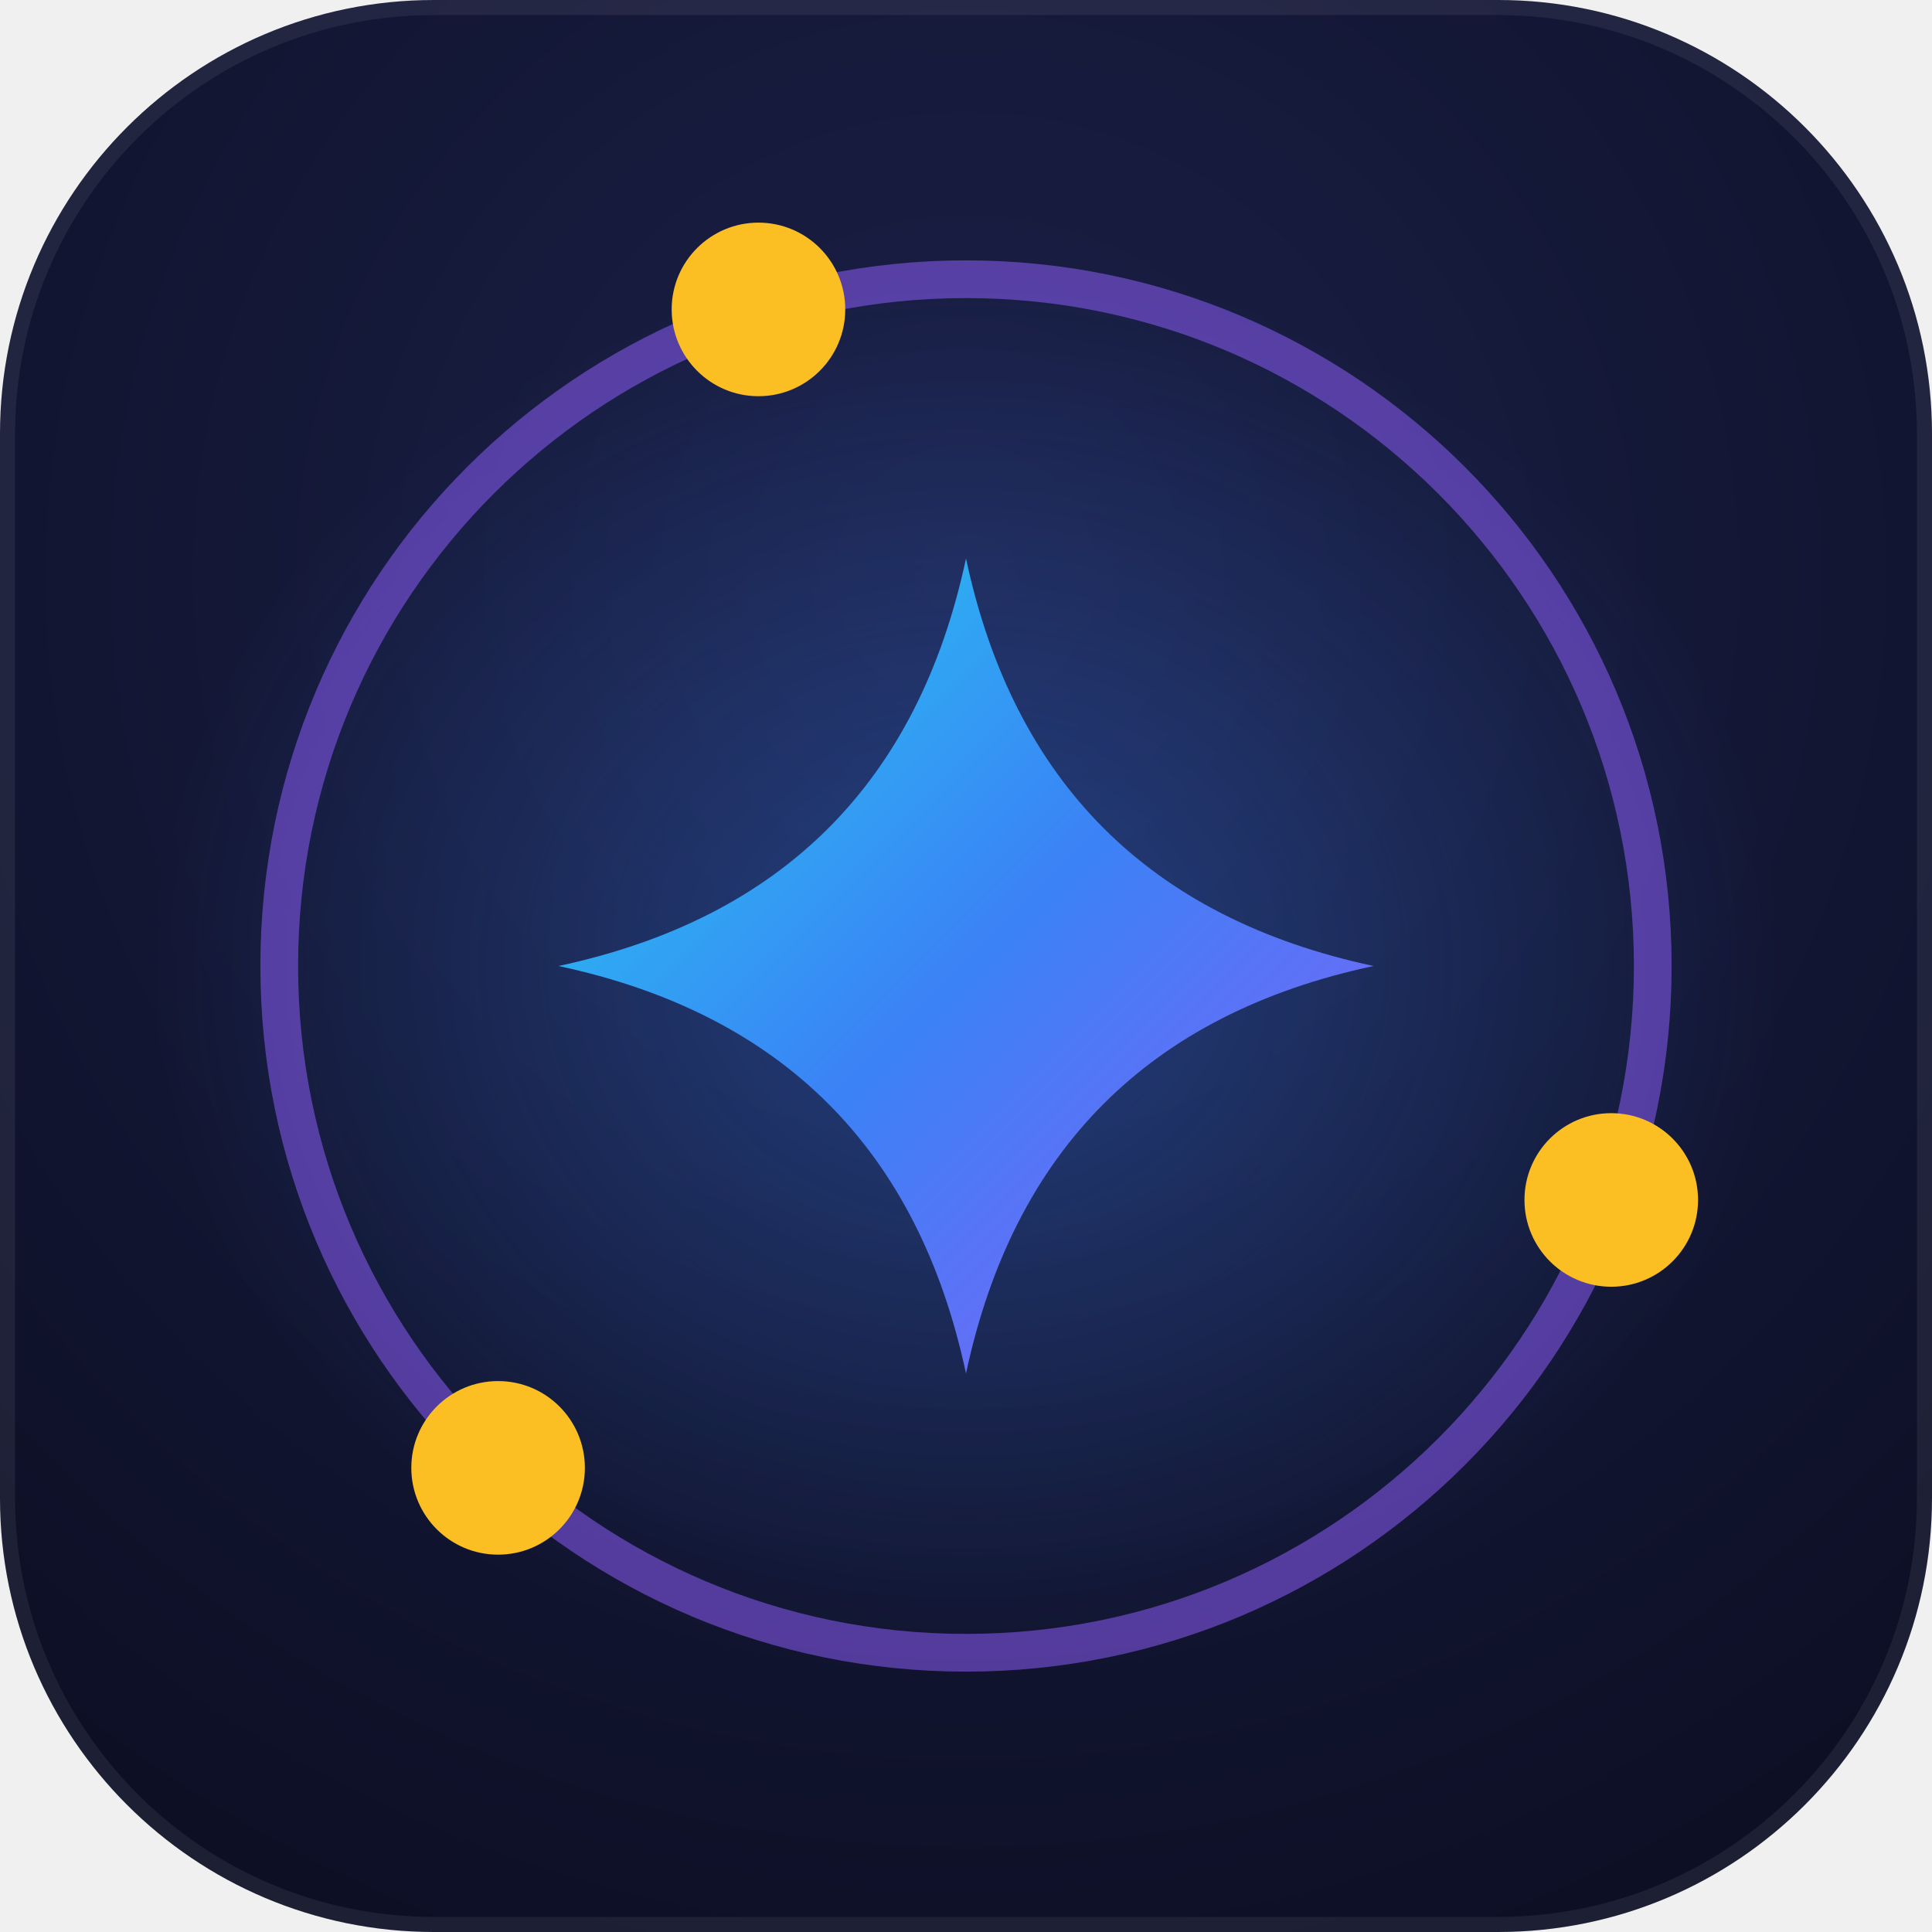
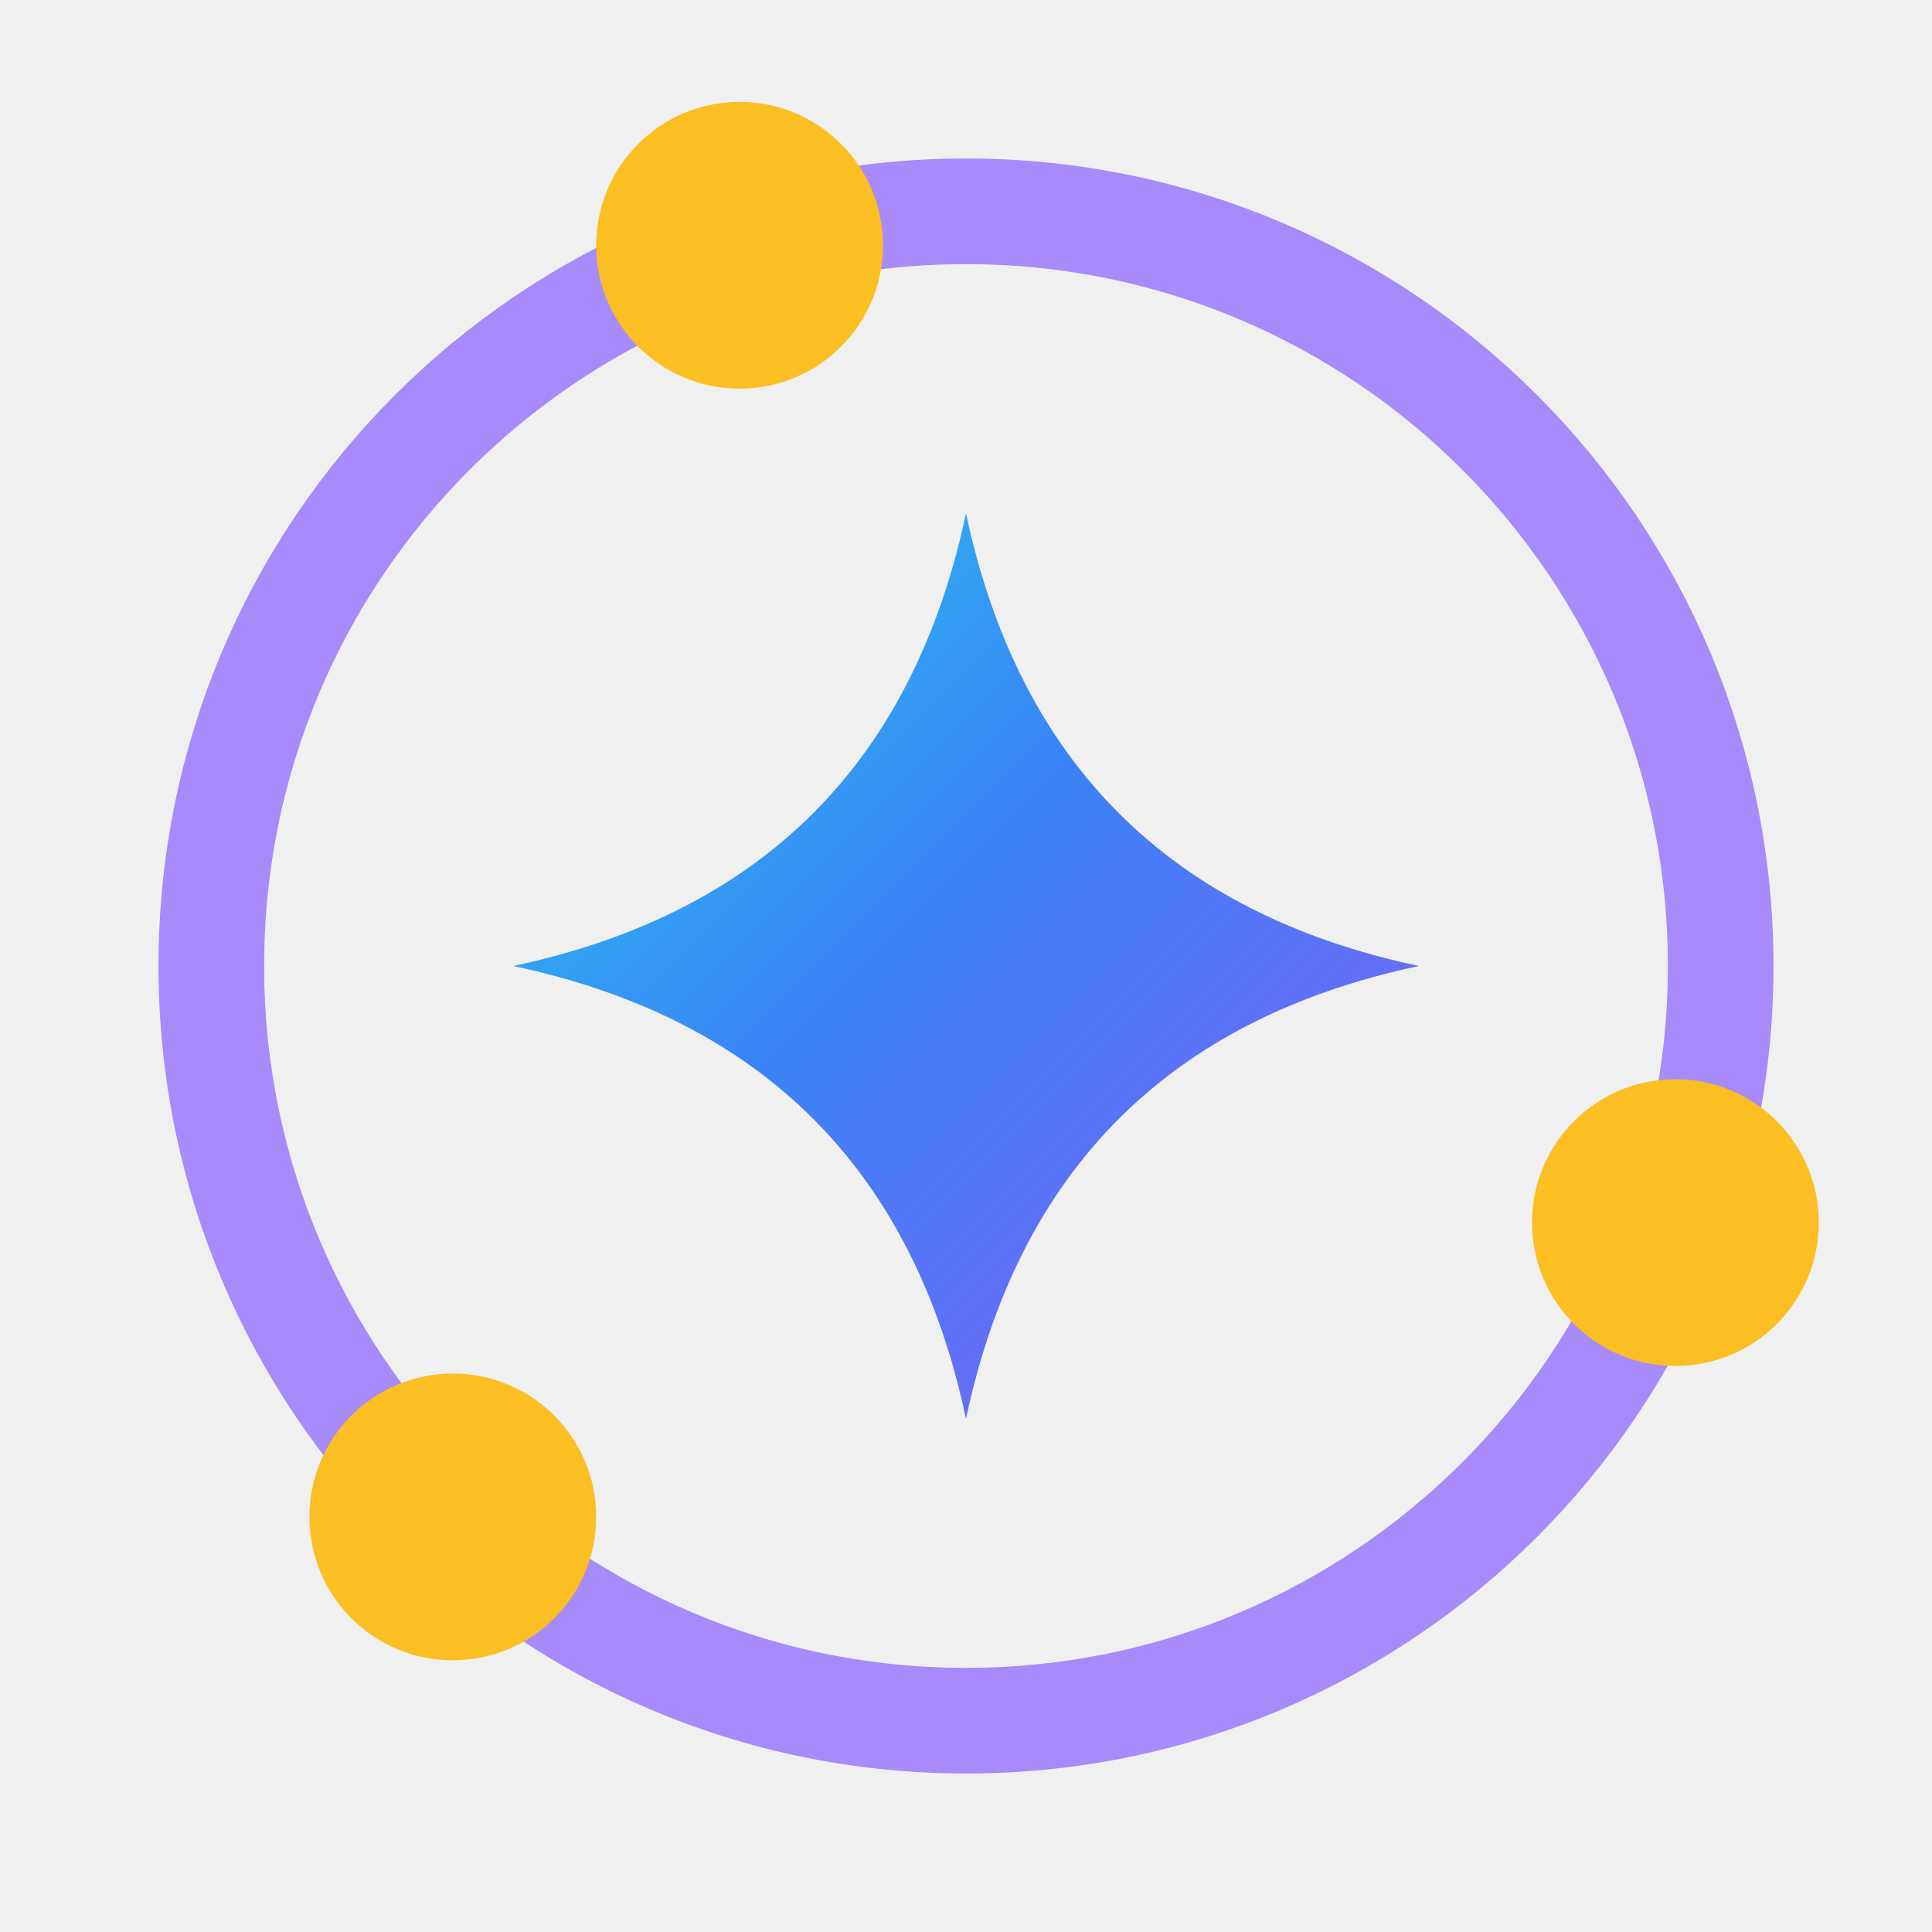
<svg xmlns="http://www.w3.org/2000/svg" viewBox="0 0 512 512" width="512" height="512">
  <defs>
-     <radialGradient id="evsBg" cx="50%" cy="30%" r="90%">
-       <stop offset="0%" stop-color="#1B2048" />
-       <stop offset="100%" stop-color="#0A0C1E" />
-     </radialGradient>
-     <radialGradient id="evsHalo" cx="50%" cy="50%" r="50%">
-       <stop offset="0%" stop-color="#3B82F6" stop-opacity="0.35" />
-       <stop offset="65%" stop-color="#3B82F6" stop-opacity="0.12" />
-       <stop offset="100%" stop-color="#3B82F6" stop-opacity="0" />
-     </radialGradient>
-     <linearGradient id="evsCore" gradientUnits="userSpaceOnUse" x1="148" y1="148" x2="364" y2="364">
+     <linearGradient id="animaCore" gradientUnits="userSpaceOnUse" x1="132" y1="132" x2="380" y2="380">
      <stop offset="0%" stop-color="#22D3EE" />
-       <stop offset="50%" stop-color="#3B82F6" />
+       <stop offset="45%" stop-color="#3B82F6" />
      <stop offset="100%" stop-color="#8B5CF6" />
    </linearGradient>
  </defs>
-   <rect width="512" height="512" rx="115" fill="url(#evsBg)" />
-   <rect x="2" y="2" width="508" height="508" rx="113" fill="none" stroke="#FFFFFF" stroke-opacity="0.07" stroke-width="4" />
-   <ellipse cx="256" cy="256" rx="215" ry="185" fill="url(#evsHalo)" />
-   <circle cx="256" cy="256" r="182" fill="none" stroke="#8B5CF6" stroke-opacity="0.55" stroke-width="10" />
-   <circle cx="201" cy="82" r="23" fill="#FBBF24" />
-   <circle cx="427" cy="318" r="23" fill="#FBBF24" />
-   <circle cx="132" cy="389" r="23" fill="#FBBF24" />
-   <path d="M256 148 Q275 237 364 256 Q275 275 256 364 Q237 275 148 256 Q237 237 256 148 Z" fill="url(#evsCore)" />
+   <circle cx="256" cy="256" r="200" fill="none" stroke="#A78BFA" stroke-width="28" />
+   <circle cx="196" cy="65" r="38" fill="#FBBF24" />
+   <circle cx="444" cy="324" r="38" fill="#FBBF24" />
+   <circle cx="120" cy="402" r="38" fill="#FBBF24" />
+   <path d="M256 136 Q277 235 376 256 Q277 277 256 376 Q235 277 136 256 Q235 235 256 136 Z" fill="url(#animaCore)" />
</svg>
